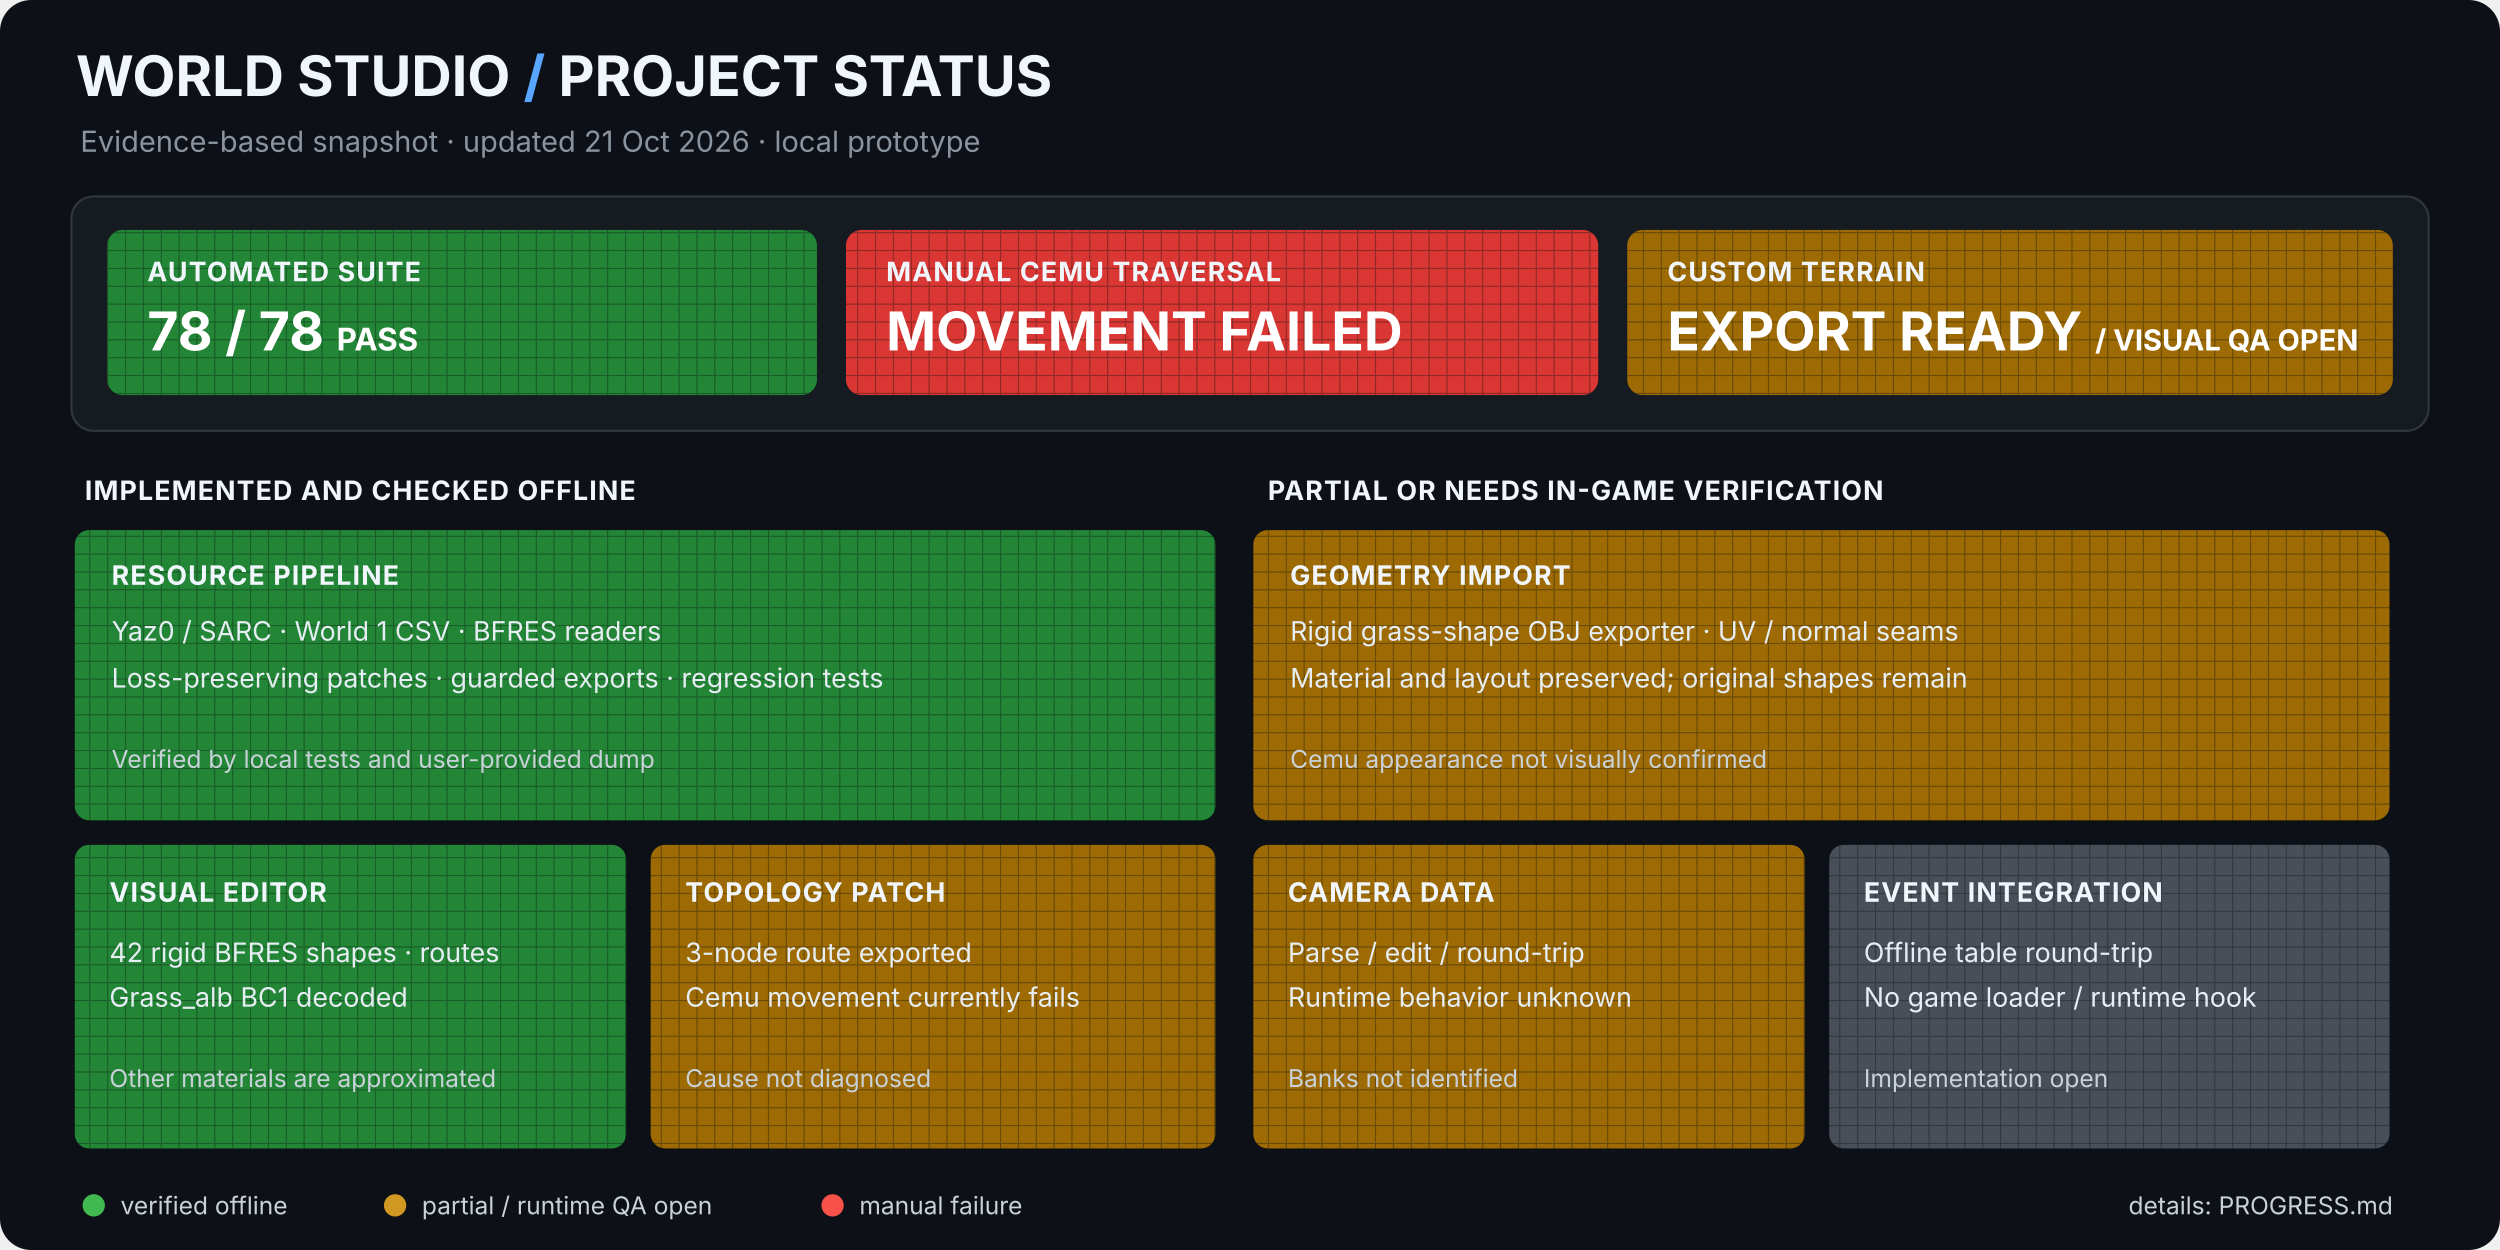
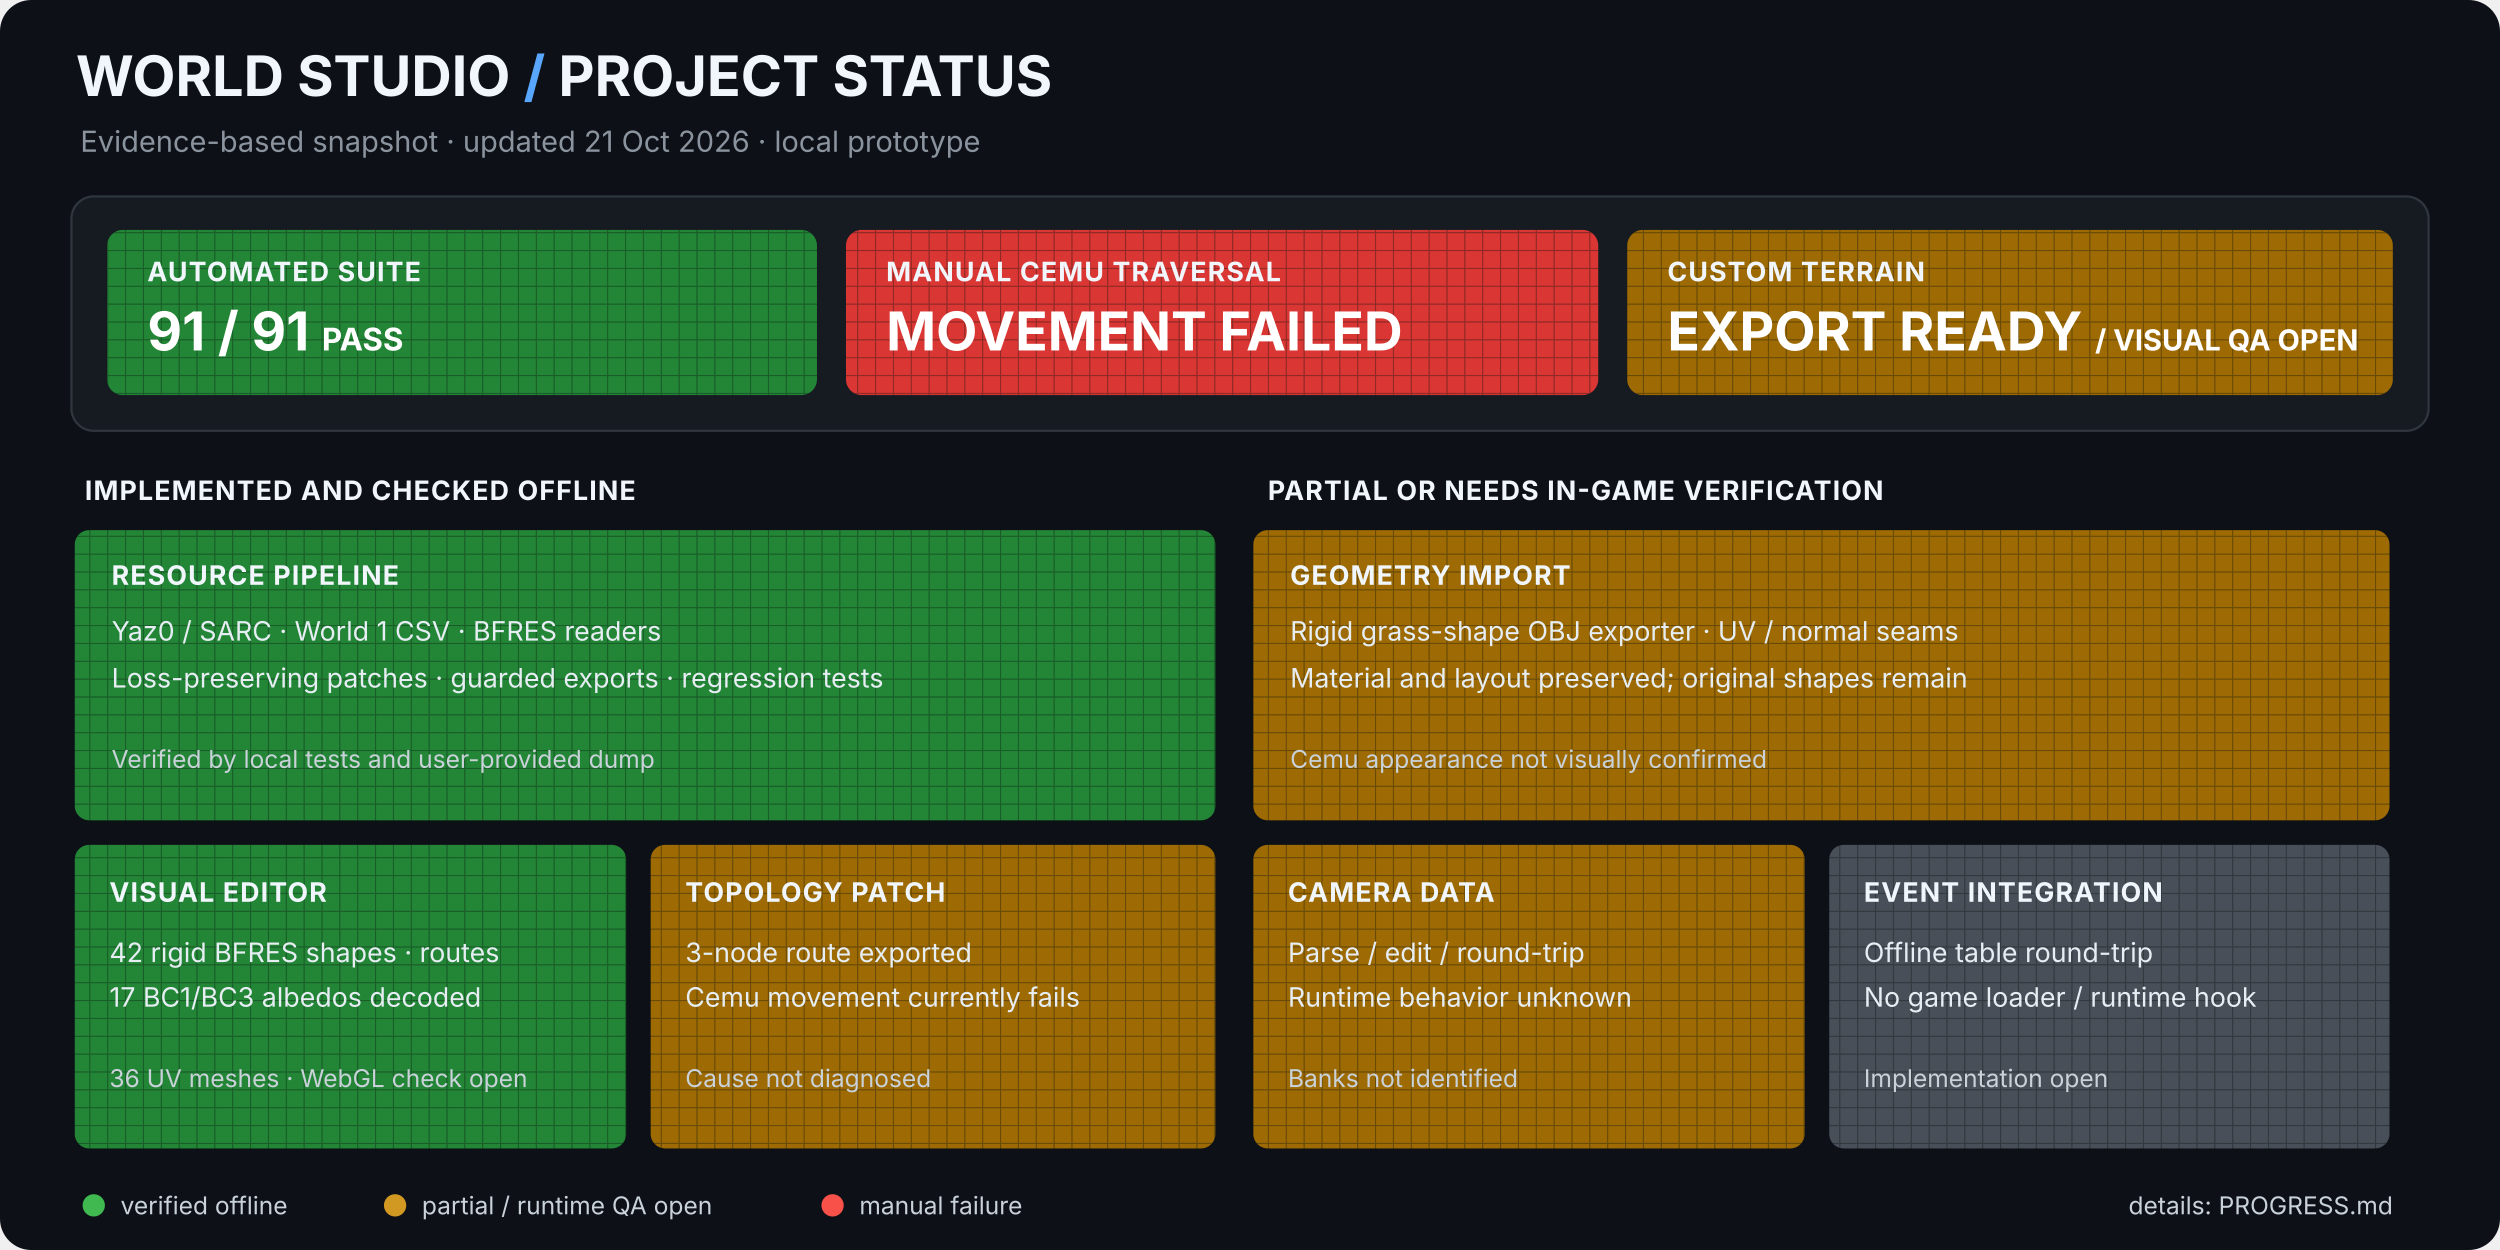
<svg xmlns="http://www.w3.org/2000/svg" width="1120" height="560" viewBox="0 0 1120 560" role="img" aria-labelledby="title desc">
  <defs>
    <pattern id="grid" width="8" height="8" patternUnits="userSpaceOnUse">
      <path d="M8 0H0V8" fill="none" stroke="#07120f" stroke-opacity=".35" stroke-width="1" />
    </pattern>
    <style>
      .bg{fill:#0d1117}.panel{fill:#161b22;stroke:#30363d;stroke-width:1}.tile{stroke:#0d1117;stroke-width:3}
      .title{font:700 25px system-ui,-apple-system,Segoe UI,sans-serif;fill:#f0f6fc}.sub{font:13px system-ui,-apple-system,Segoe UI,sans-serif;fill:#8b949e}
      .label{font:700 12px system-ui,-apple-system,Segoe UI,sans-serif;fill:#f0f6fc;letter-spacing:.5px}
      .value{font:700 24px system-ui,-apple-system,Segoe UI,sans-serif;fill:#fff}.copy{font:12px system-ui,-apple-system,Segoe UI,sans-serif;fill:#e6edf3}
      .tiny{font:11px system-ui,-apple-system,Segoe UI,sans-serif;fill:#c9d1d9}.dark{fill:#0d1117}
    </style>
  </defs>
  <rect class="bg" width="1120" height="560" rx="14" />
  <text class="title" x="34" y="43">WORLD STUDIO <tspan fill="#58a6ff">/</tspan> PROJECT STATUS</text>
  <text class="sub" x="36" y="68">Evidence-based snapshot · updated 21 Oct 2026 · local prototype</text>
  <rect class="panel" x="32" y="88" width="1056" height="105" rx="10" />
  <rect x="48" y="103" width="318" height="74" rx="7" fill="#238636" />
  <rect x="48" y="103" width="318" height="74" rx="7" fill="url(#grid)" />
  <text class="label" x="66" y="126">AUTOMATED SUITE</text>
-   <text class="value" x="66" y="157">78 / 78 <tspan font-size="14">PASS</tspan>
+   <text class="value" x="66" y="157">91 / 91 <tspan font-size="14">PASS</tspan>
  </text>
  <rect x="379" y="103" width="337" height="74" rx="7" fill="#da3633" />
  <rect x="379" y="103" width="337" height="74" rx="7" fill="url(#grid)" />
  <text class="label" x="397" y="126">MANUAL CEMU TRAVERSAL</text>
  <text class="value" x="397" y="157">MOVEMENT FAILED</text>
  <rect x="729" y="103" width="343" height="74" rx="7" fill="#9e6a03" />
  <rect x="729" y="103" width="343" height="74" rx="7" fill="url(#grid)" />
  <text class="label" x="747" y="126">CUSTOM TERRAIN</text>
  <text class="value" x="747" y="157">EXPORT READY <tspan font-size="13">/ VISUAL QA OPEN</tspan>
  </text>
  <text class="label" x="38" y="224">IMPLEMENTED AND CHECKED OFFLINE</text>
  <text class="label" x="568" y="224">PARTIAL OR NEEDS IN-GAME VERIFICATION</text>
  <rect class="tile" x="32" y="236" width="514" height="133" rx="8" fill="#238636" />
  <rect x="32" y="236" width="514" height="133" rx="8" fill="url(#grid)" />
  <text class="label" x="50" y="262">RESOURCE PIPELINE</text>
  <text class="copy" x="50" y="287">Yaz0 / SARC · World 1 CSV · BFRES readers</text>
  <text class="copy" x="50" y="308">Loss-preserving patches · guarded exports · regression tests</text>
  <text class="tiny" x="50" y="344">Verified by local tests and user-provided dump</text>
  <rect class="tile" x="32" y="377" width="250" height="139" rx="8" fill="#238636" />
  <rect x="32" y="377" width="250" height="139" rx="8" fill="url(#grid)" />
  <text class="label" x="49" y="404">VISUAL EDITOR</text>
  <text class="copy" x="49" y="431">42 rigid BFRES shapes · routes</text>
-   <text class="copy" x="49" y="451">Grass_alb BC1 decoded</text>
-   <text class="tiny" x="49" y="487">Other materials are approximated</text>
+   <text class="copy" x="49" y="451">17 BC1/BC3 albedos decoded</text>
+   <text class="tiny" x="49" y="487">36 UV meshes · WebGL check open</text>
  <rect class="tile" x="290" y="377" width="256" height="139" rx="8" fill="#9e6a03" />
  <rect x="290" y="377" width="256" height="139" rx="8" fill="url(#grid)" />
  <text class="label" x="307" y="404">TOPOLOGY PATCH</text>
  <text class="copy" x="307" y="431">3-node route exported</text>
  <text class="copy" x="307" y="451">Cemu movement currently fails</text>
  <text class="tiny" x="307" y="487">Cause not diagnosed</text>
  <rect class="tile" x="560" y="236" width="512" height="133" rx="8" fill="#9e6a03" />
  <rect x="560" y="236" width="512" height="133" rx="8" fill="url(#grid)" />
  <text class="label" x="578" y="262">GEOMETRY IMPORT</text>
  <text class="copy" x="578" y="287">Rigid grass-shape OBJ exporter · UV / normal seams</text>
  <text class="copy" x="578" y="308">Material and layout preserved; original shapes remain</text>
  <text class="tiny" x="578" y="344">Cemu appearance not visually confirmed</text>
  <rect class="tile" x="560" y="377" width="250" height="139" rx="8" fill="#9e6a03" />
  <rect x="560" y="377" width="250" height="139" rx="8" fill="url(#grid)" />
  <text class="label" x="577" y="404">CAMERA DATA</text>
  <text class="copy" x="577" y="431">Parse / edit / round-trip</text>
  <text class="copy" x="577" y="451">Runtime behavior unknown</text>
  <text class="tiny" x="577" y="487">Banks not identified</text>
  <rect class="tile" x="818" y="377" width="254" height="139" rx="8" fill="#484f58" />
  <rect x="818" y="377" width="254" height="139" rx="8" fill="url(#grid)" />
  <text class="label" x="835" y="404">EVENT INTEGRATION</text>
  <text class="copy" x="835" y="431">Offline table round-trip</text>
  <text class="copy" x="835" y="451">No game loader / runtime hook</text>
  <text class="tiny" x="835" y="487">Implementation open</text>
  <circle cx="42" cy="540" r="5" fill="#3fb950" />
  <text class="tiny" x="54" y="544">verified offline</text>
  <circle cx="177" cy="540" r="5" fill="#d29922" />
  <text class="tiny" x="189" y="544">partial / runtime QA open</text>
  <circle cx="373" cy="540" r="5" fill="#f85149" />
  <text class="tiny" x="385" y="544">manual failure</text>
  <text class="tiny" x="1072" y="544" text-anchor="end">details: PROGRESS.md</text>
</svg>
